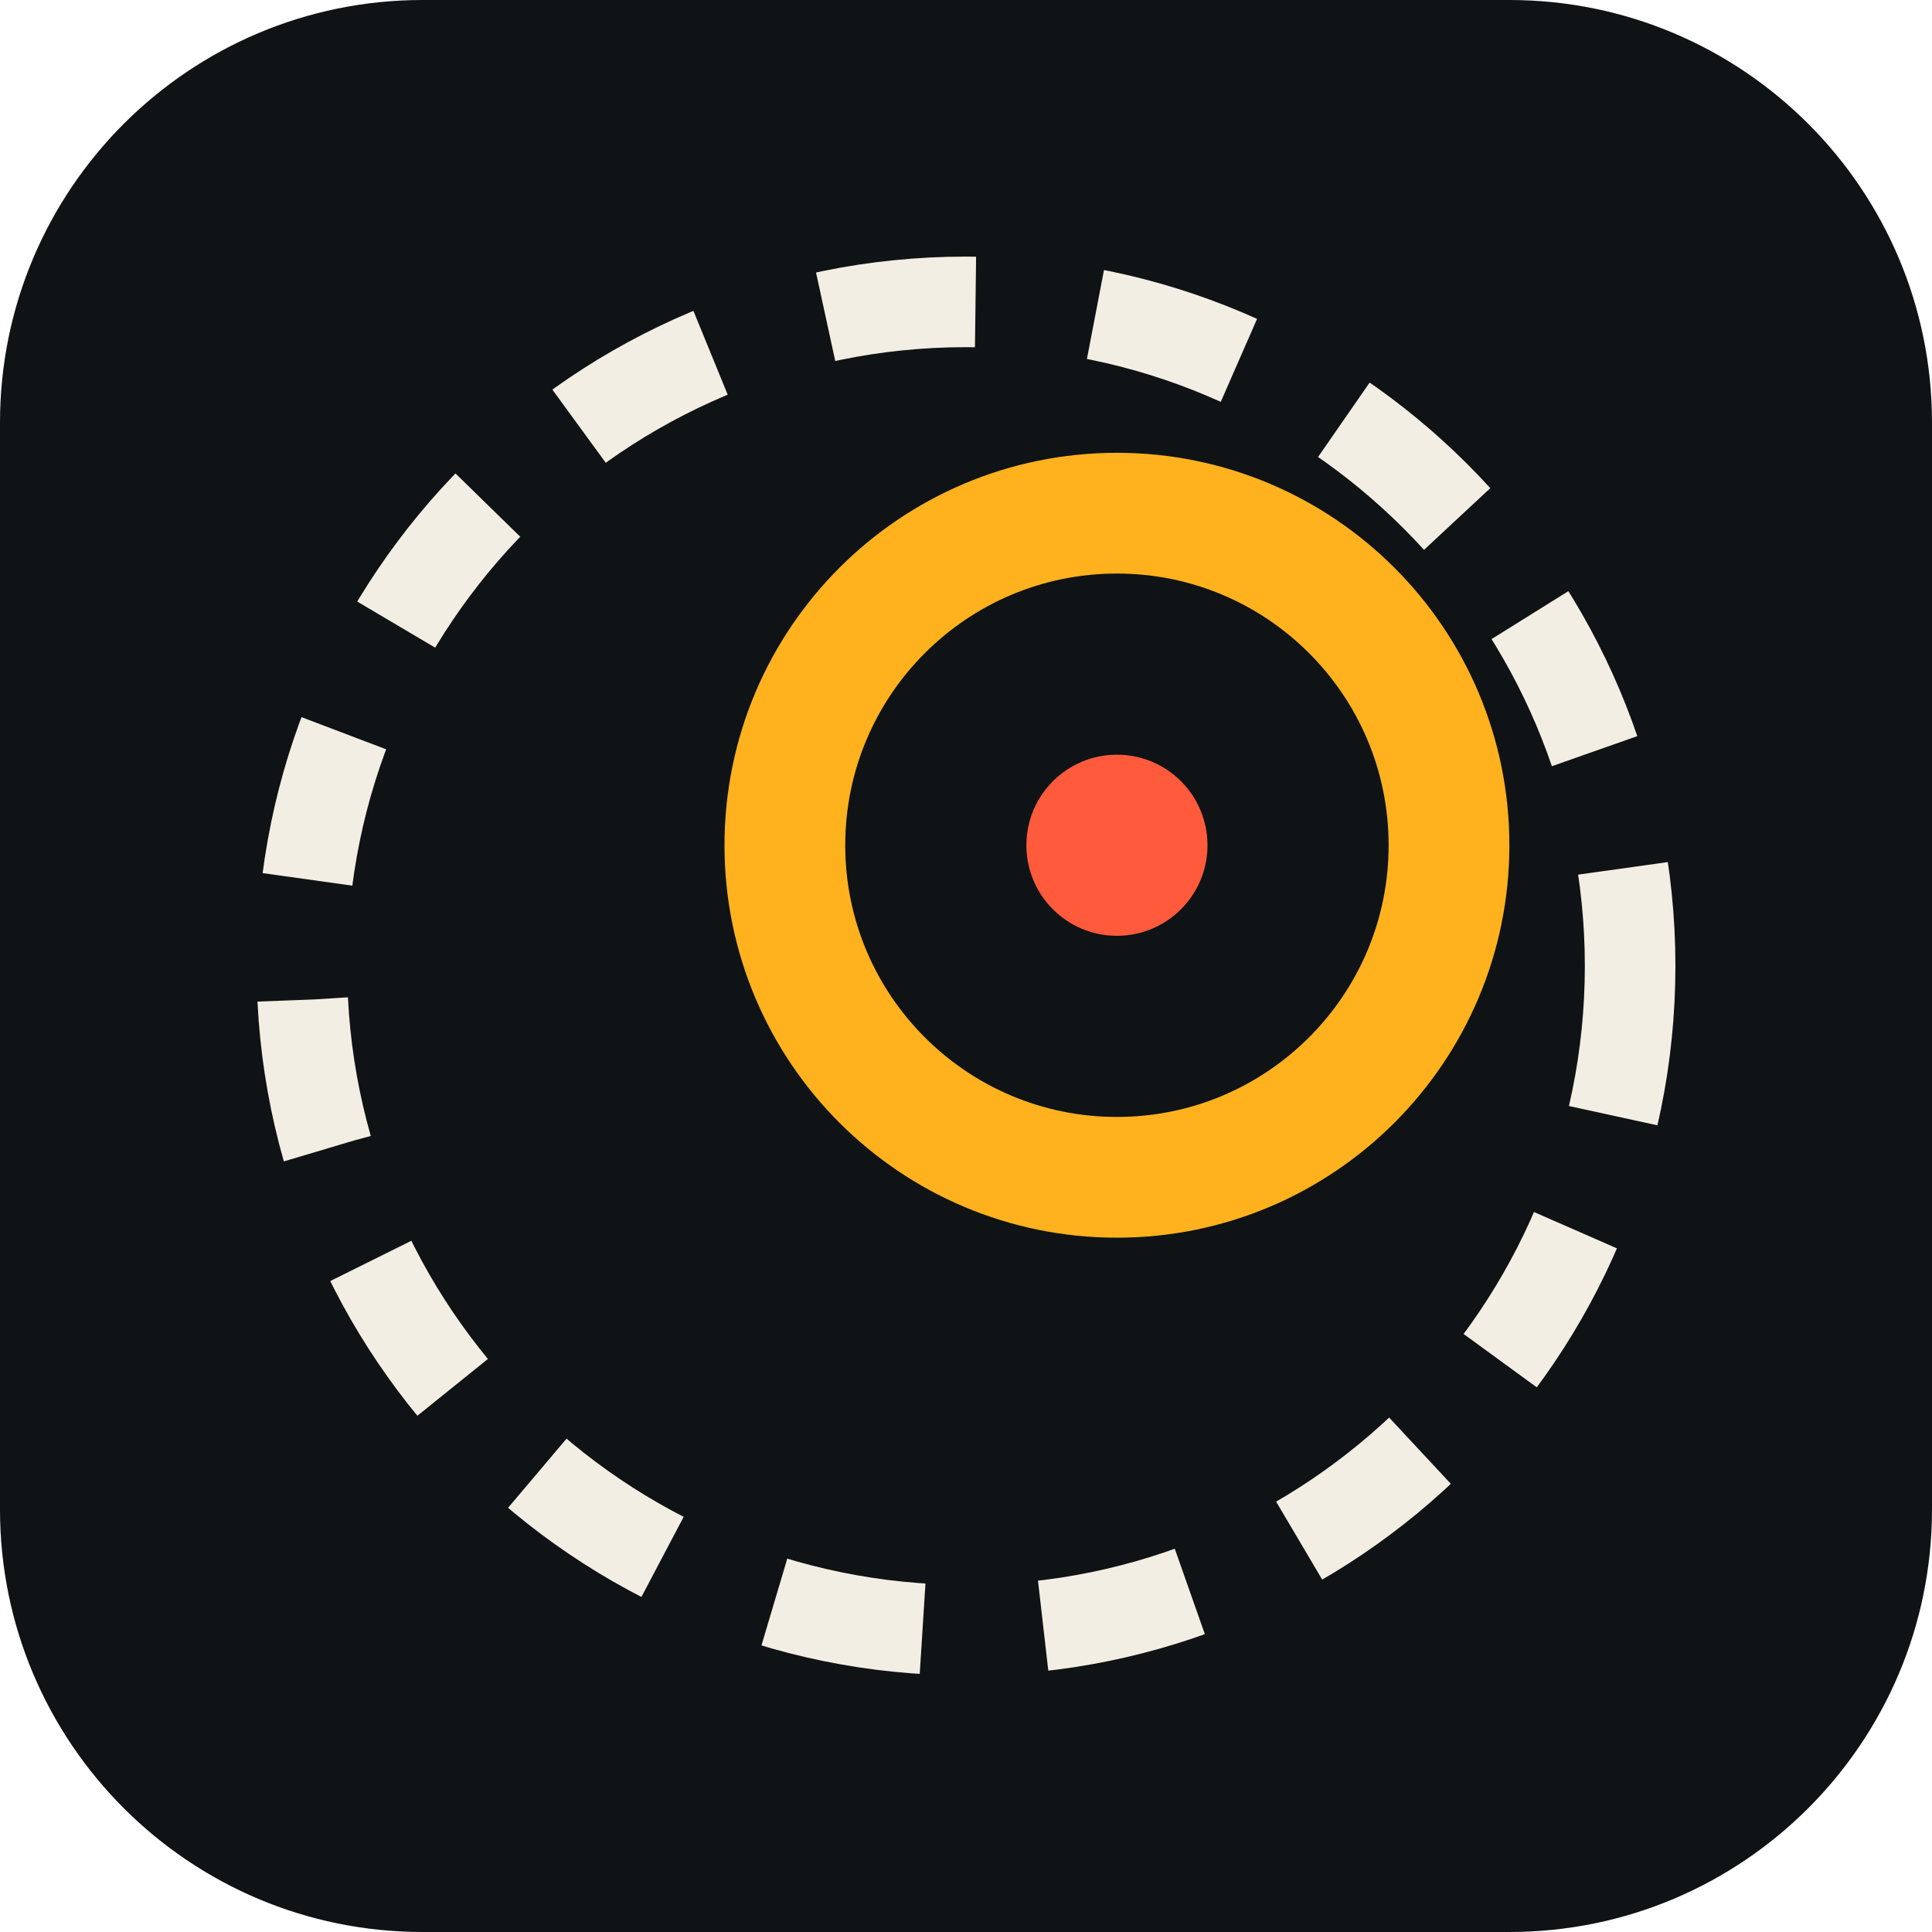
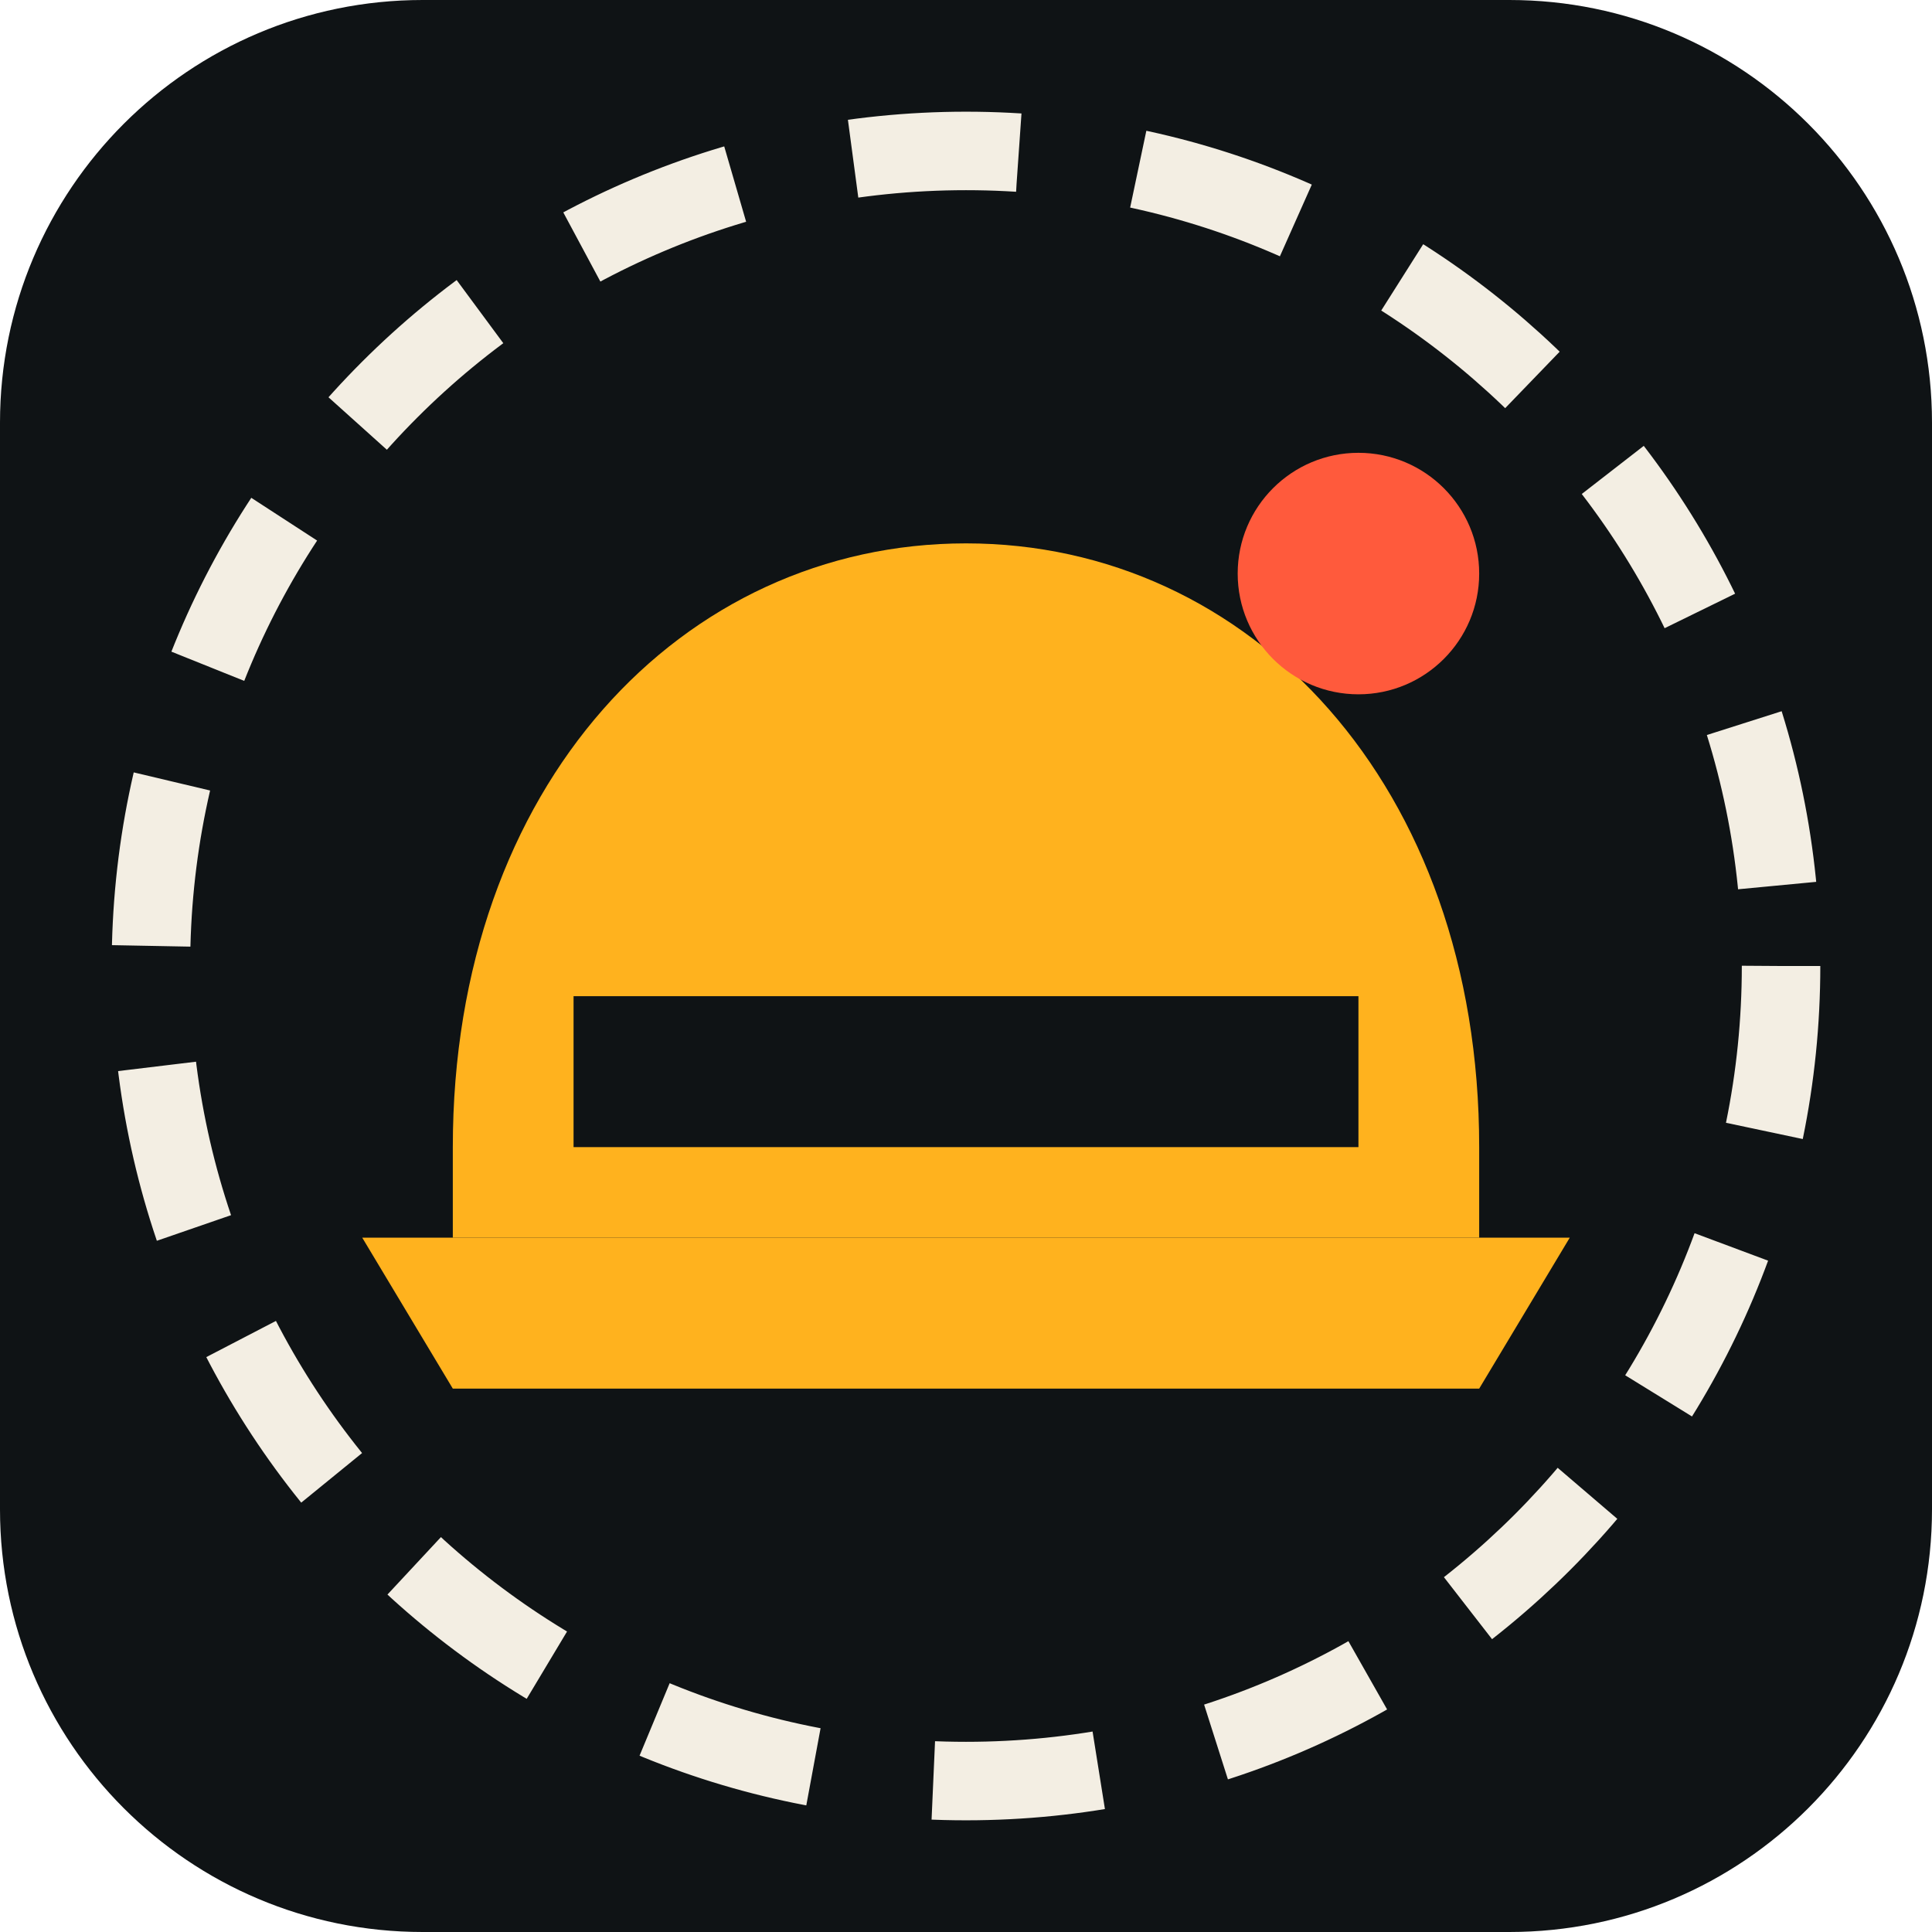
<svg xmlns="http://www.w3.org/2000/svg" viewBox="0 0 64 64">
  <rect width="64" height="64" rx="14" fill="#0F1315" />
-   <circle cx="32" cy="32" r="22" fill="none" stroke="#F3EEE3" stroke-width="3" stroke-dasharray="5 4" />
-   <circle cx="37" cy="28" r="11" fill="none" stroke="#FFB21E" stroke-width="4" />
-   <circle cx="37" cy="28" r="3" fill="#FF5A3C" />
+   <circle cx="32" cy="32" r="27" fill="none" stroke="#F3EEE3" stroke-width="2.6" stroke-dasharray="5.5 4" />
+   <path d="M15 38c0-12 7.6-20 17-20s17 8 17 20v3H15z" fill="#FFB21E" />
+   <path d="M19 33h26v5H19z" fill="#0F1315" />
+   <path d="M12 41h40l-3 5H15z" fill="#FFB21E" />
+   <circle cx="45" cy="19" r="4" fill="#FF5A3C" />
</svg>
